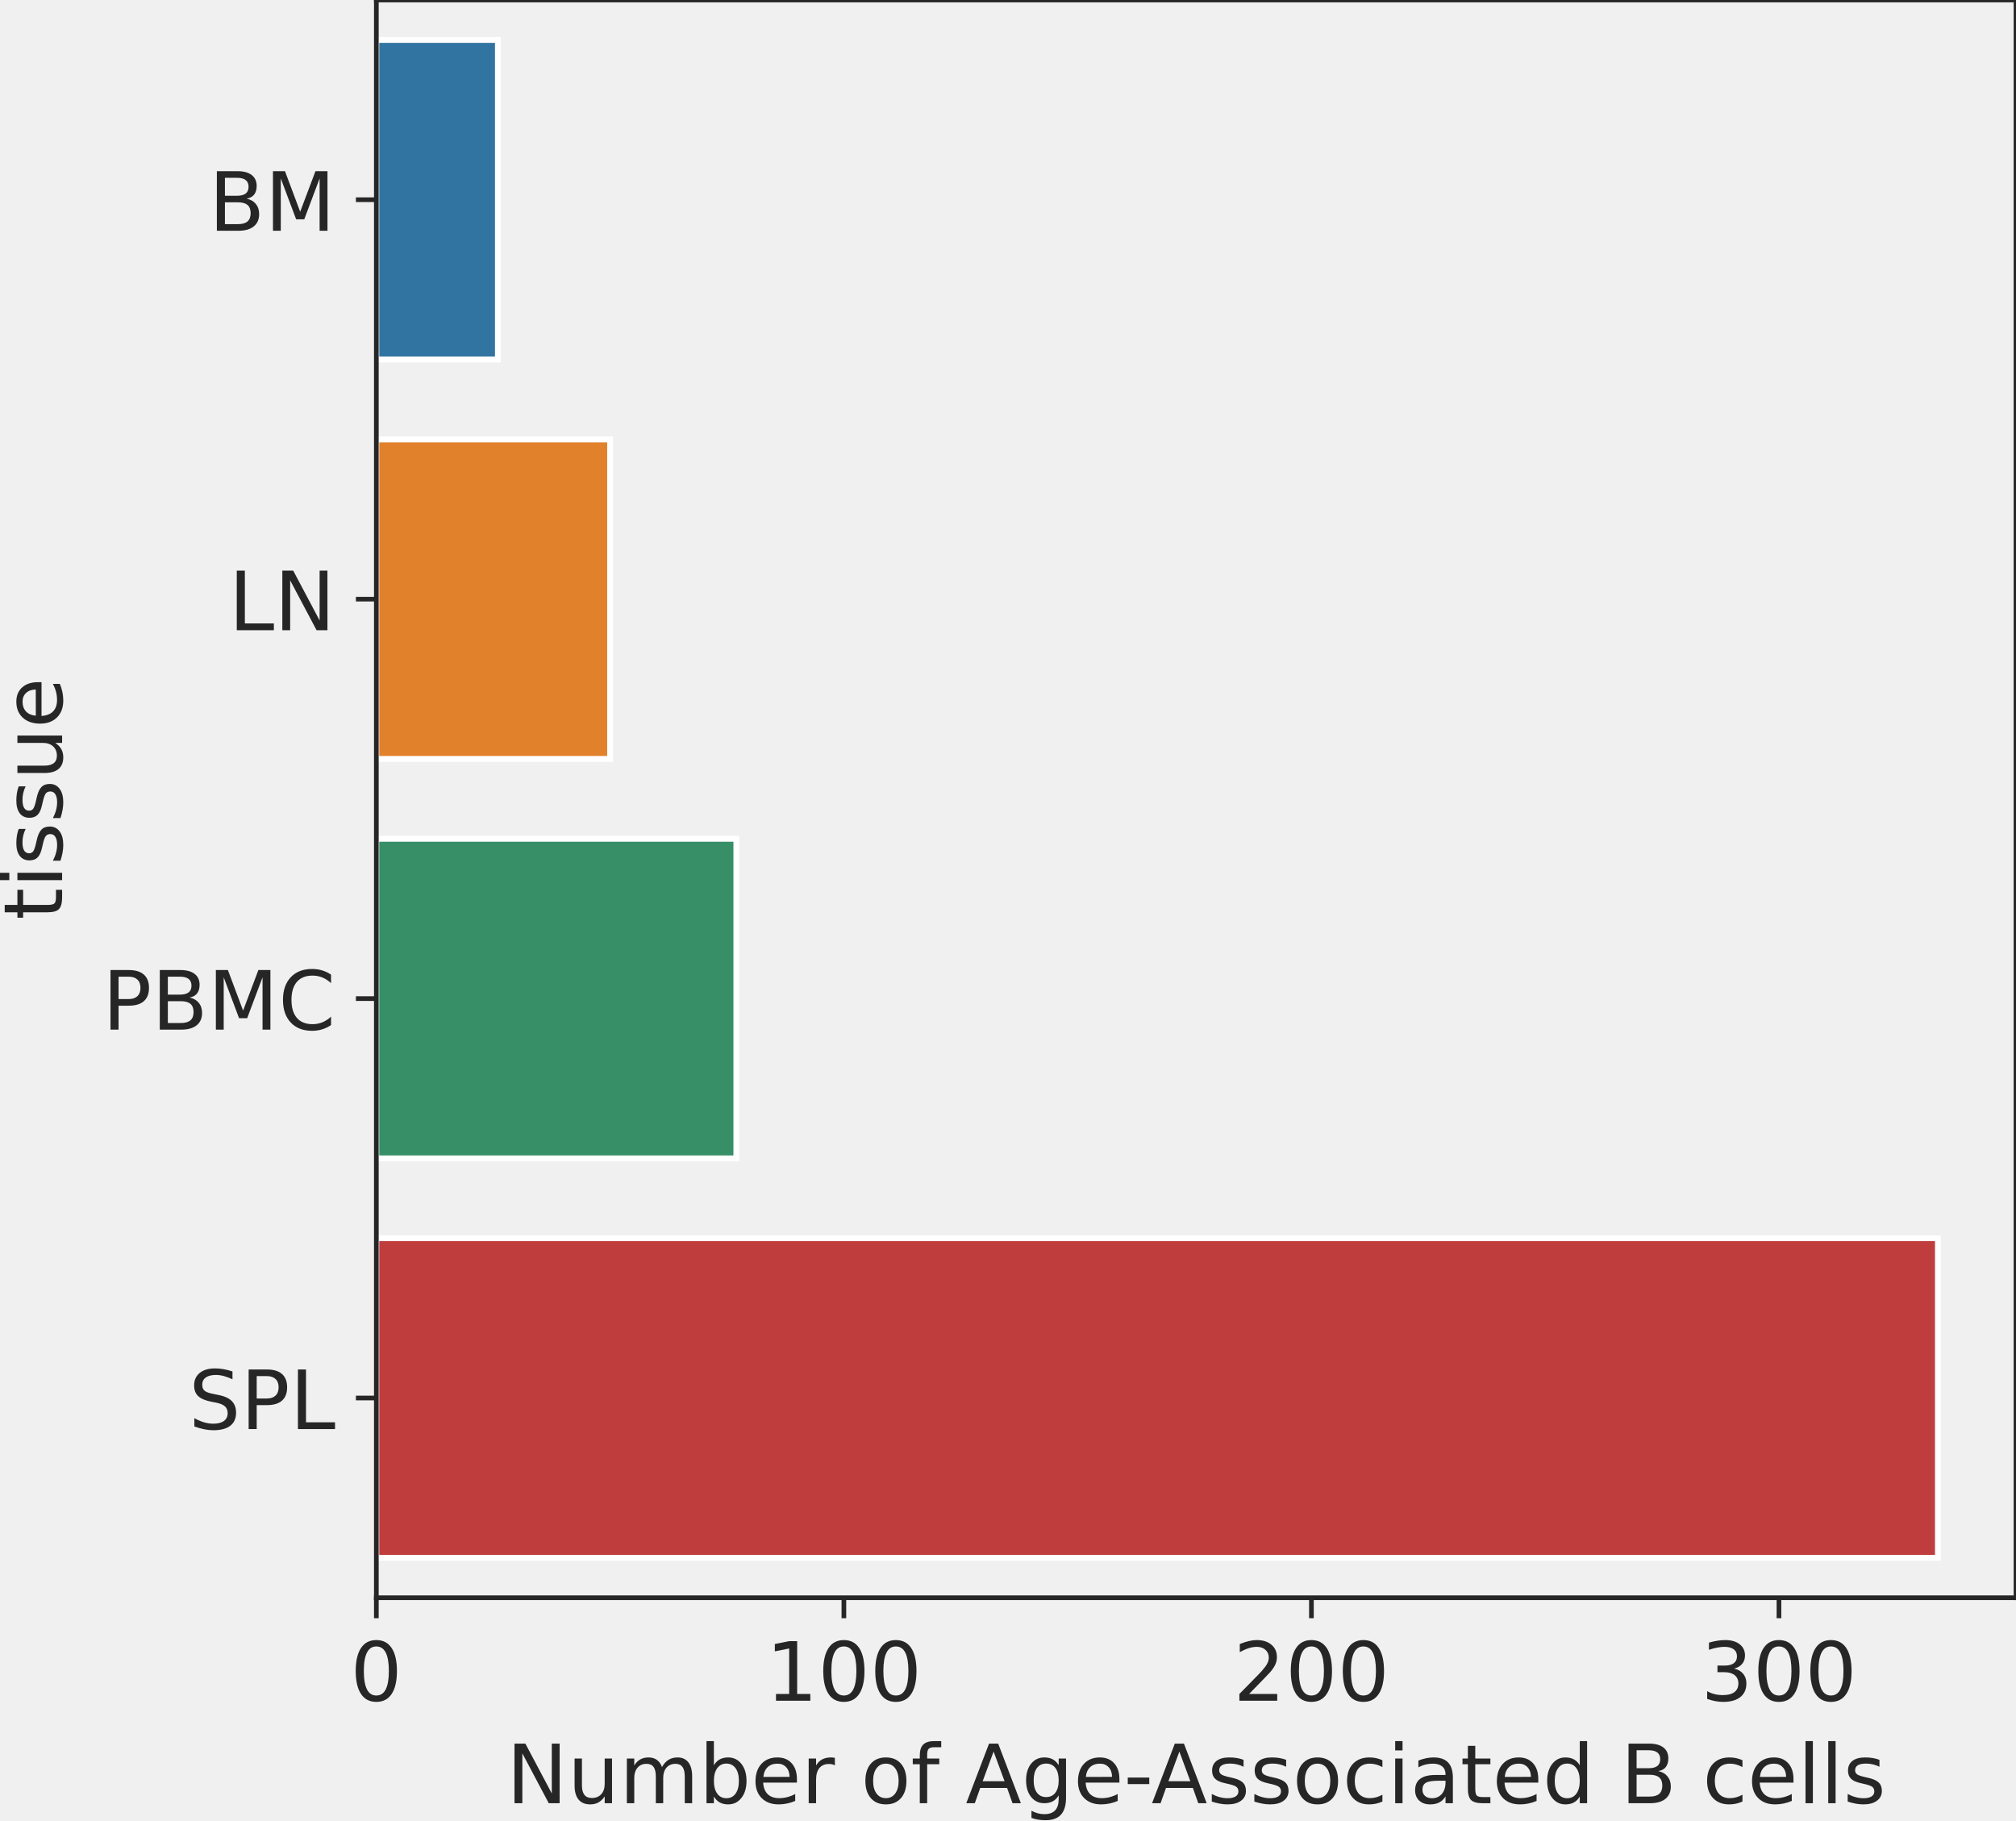
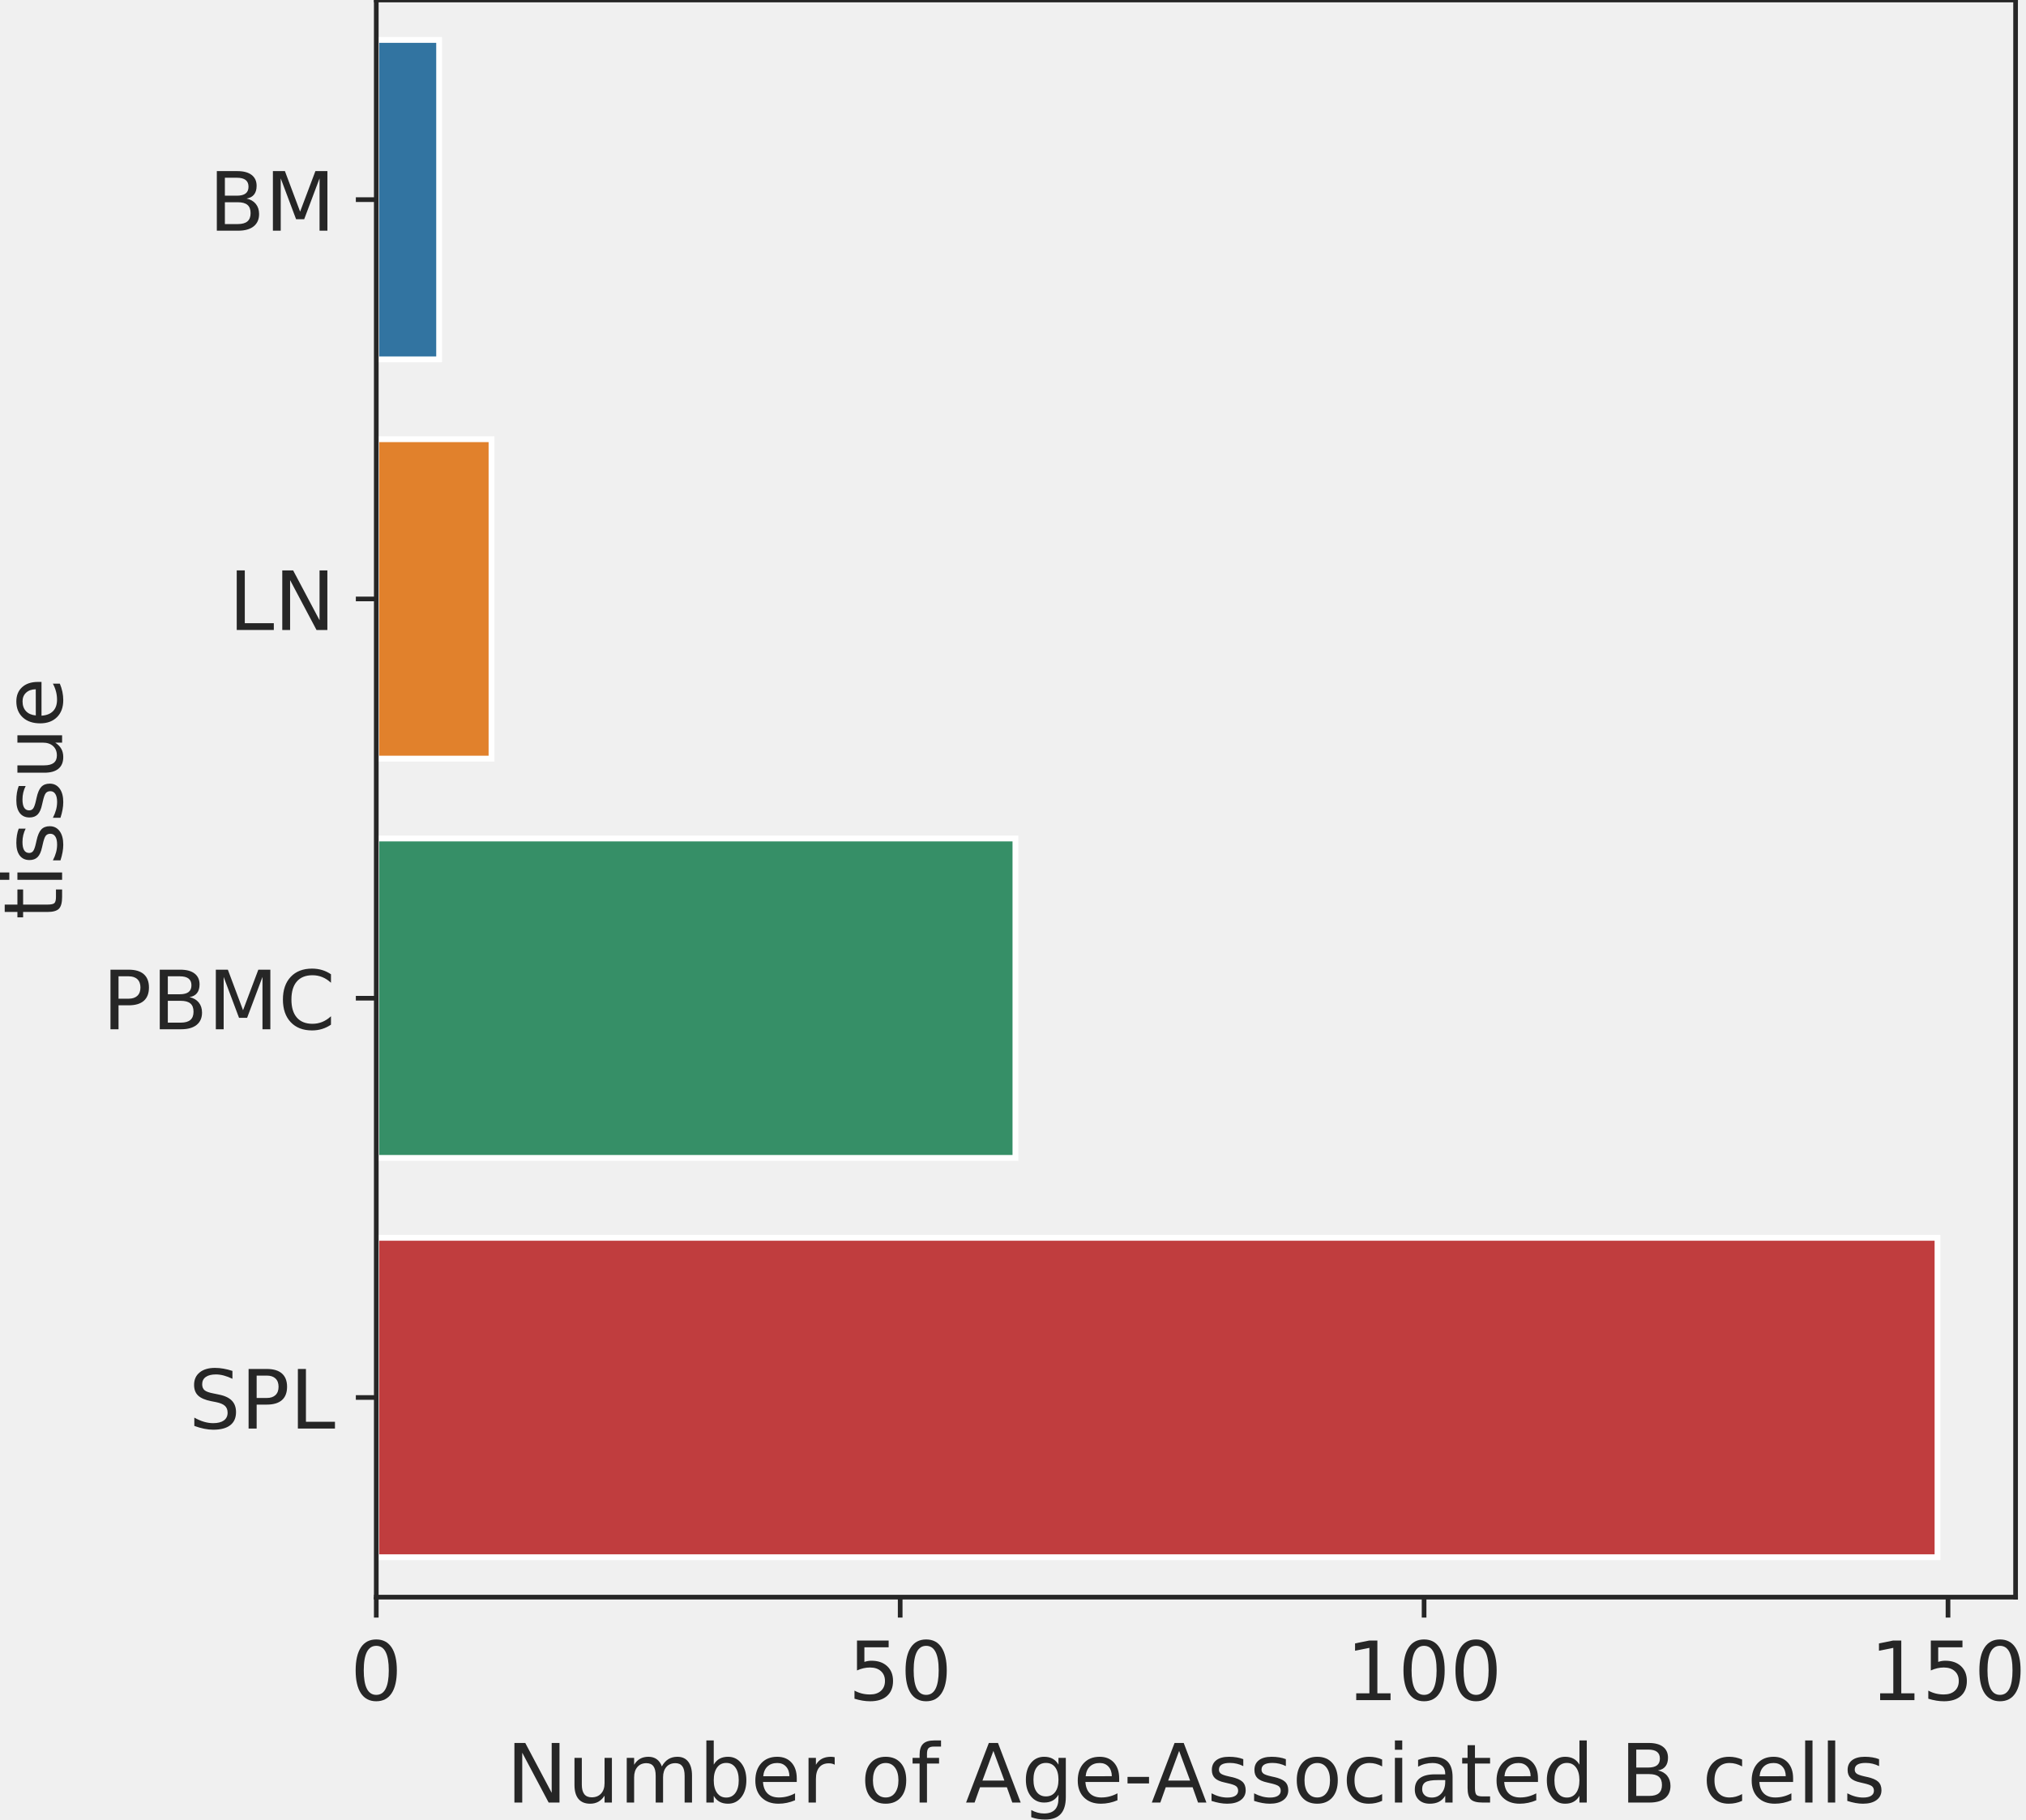
- <svg xmlns="http://www.w3.org/2000/svg" xmlns:xlink="http://www.w3.org/1999/xlink" width="345.252pt" height="311.699pt" viewBox="0 0 345.252 311.699" version="1.1">
+ <svg xmlns="http://www.w3.org/2000/svg" xmlns:xlink="http://www.w3.org/1999/xlink" width="347.036pt" height="311.699pt" viewBox="0 0 347.036 311.699" version="1.1">
  <defs>
    <style type="text/css">*{stroke-linejoin: round; stroke-linecap: butt}</style>
  </defs>
  <g id="figure_1">
    <g id="patch_1">
-       <path d="M 0 311.699  L 345.252 311.699  L 345.252 0  L 0 0  L 0 311.699  z " style="fill: none" />
+       <path d="M 0 311.699  L 347.036 311.699  L 347.036 0  L 0 0  L 0 311.699  z " style="fill: none" />
    </g>
    <g id="axes_1">
      <g id="patch_2">
        <path d="M 64.452 273.6  L 345.252 273.6  L 345.252 -0  L 64.452 -0  L 64.452 273.6  z " style="fill: none" />
      </g>
      <g id="matplotlib.axis_1">
        <g id="xtick_1">
          <g id="line2d_1">
            <defs>
-               <path id="me6942d6e60" d="M 0 0  L 0 3.5  " style="stroke: #262626; stroke-width: 0.8" />
+               <path id="m6612749ad5" d="M 0 0  L 0 3.5  " style="stroke: #262626; stroke-width: 0.8" />
            </defs>
            <g>
-               <use xlink:href="#me6942d6e60" x="64.452" y="273.6" style="fill: #262626; stroke: #262626; stroke-width: 0.8" />
+               <use xlink:href="#m6612749ad5" x="64.452" y="273.6" style="fill: #262626; stroke: #262626; stroke-width: 0.8" />
            </g>
          </g>
          <g id="text_1">
            <g style="fill: #262626" transform="translate(59.99781 291.2378)scale(0.14 -0.14)">
              <defs>
                <path id="DejaVuSans-30" d="M 2034 4250  Q 1547 4250 1301 3770  Q 1056 3291 1056 2328  Q 1056 1369 1301 889  Q 1547 409 2034 409  Q 2525 409 2770 889  Q 3016 1369 3016 2328  Q 3016 3291 2770 3770  Q 2525 4250 2034 4250  z M 2034 4750  Q 2819 4750 3233 4129  Q 3647 3509 3647 2328  Q 3647 1150 3233 529  Q 2819 -91 2034 -91  Q 1250 -91 836 529  Q 422 1150 422 2328  Q 422 3509 836 4129  Q 1250 4750 2034 4750  z " transform="scale(0.015625)" />
              </defs>
              <use xlink:href="#DejaVuSans-30" />
            </g>
          </g>
        </g>
        <g id="xtick_2">
          <g id="line2d_2">
            <g>
-               <use xlink:href="#me6942d6e60" x="144.52" y="273.6" style="fill: #262626; stroke: #262626; stroke-width: 0.8" />
+               <use xlink:href="#m6612749ad5" x="154.193" y="273.6" style="fill: #262626; stroke: #262626; stroke-width: 0.8" />
            </g>
          </g>
          <g id="text_2">
-             <g style="fill: #262626" transform="translate(131.1587 291.2378)scale(0.14 -0.14)">
+             <g style="fill: #262626" transform="translate(145.2852 291.2378)scale(0.14 -0.14)">
+               <defs>
+                 <path id="DejaVuSans-35" d="M 691 4666  L 3169 4666  L 3169 4134  L 1269 4134  L 1269 2991  Q 1406 3038 1543 3061  Q 1681 3084 1819 3084  Q 2600 3084 3056 2656  Q 3513 2228 3513 1497  Q 3513 744 3044 326  Q 2575 -91 1722 -91  Q 1428 -91 1123 -41  Q 819 9 494 109  L 494 744  Q 775 591 1075 516  Q 1375 441 1709 441  Q 2250 441 2565 725  Q 2881 1009 2881 1497  Q 2881 1984 2565 2268  Q 2250 2553 1709 2553  Q 1456 2553 1204 2497  Q 953 2441 691 2322  L 691 4666  z " transform="scale(0.015625)" />
+               </defs>
+               <use xlink:href="#DejaVuSans-35" />
+               <use xlink:href="#DejaVuSans-30" x="63.623" />
+             </g>
+           </g>
+         </g>
+         <g id="xtick_3">
+           <g id="line2d_3">
+             <g>
+               <use xlink:href="#m6612749ad5" x="243.934" y="273.6" style="fill: #262626; stroke: #262626; stroke-width: 0.8" />
+             </g>
+           </g>
+           <g id="text_3">
+             <g style="fill: #262626" transform="translate(230.5726 291.2378)scale(0.14 -0.14)">
              <defs>
                <path id="DejaVuSans-31" d="M 794 531  L 1825 531  L 1825 4091  L 703 3866  L 703 4441  L 1819 4666  L 2450 4666  L 2450 531  L 3481 531  L 3481 0  L 794 0  L 794 531  z " transform="scale(0.015625)" />
              </defs>
              <use xlink:href="#DejaVuSans-31" />
              <use xlink:href="#DejaVuSans-30" x="63.623" />
              <use xlink:href="#DejaVuSans-30" x="127.246" />
            </g>
          </g>
        </g>
-         <g id="xtick_3">
-           <g id="line2d_3">
-             <g>
-               <use xlink:href="#me6942d6e60" x="224.588" y="273.6" style="fill: #262626; stroke: #262626; stroke-width: 0.8" />
-             </g>
-           </g>
-           <g id="text_3">
-             <g style="fill: #262626" transform="translate(211.2272 291.2378)scale(0.14 -0.14)">
-               <defs>
-                 <path id="DejaVuSans-32" d="M 1228 531  L 3431 531  L 3431 0  L 469 0  L 469 531  Q 828 903 1448 1529  Q 2069 2156 2228 2338  Q 2531 2678 2651 2914  Q 2772 3150 2772 3378  Q 2772 3750 2511 3984  Q 2250 4219 1831 4219  Q 1534 4219 1204 4116  Q 875 4013 500 3803  L 500 4441  Q 881 4594 1212 4672  Q 1544 4750 1819 4750  Q 2544 4750 2975 4387  Q 3406 4025 3406 3419  Q 3406 3131 3298 2873  Q 3191 2616 2906 2266  Q 2828 2175 2409 1742  Q 1991 1309 1228 531  z " transform="scale(0.015625)" />
-               </defs>
-               <use xlink:href="#DejaVuSans-32" />
-               <use xlink:href="#DejaVuSans-30" x="63.623" />
-               <use xlink:href="#DejaVuSans-30" x="127.246" />
-             </g>
-           </g>
-         </g>
        <g id="xtick_4">
          <g id="line2d_4">
            <g>
-               <use xlink:href="#me6942d6e60" x="304.657" y="273.6" style="fill: #262626; stroke: #262626; stroke-width: 0.8" />
+               <use xlink:href="#m6612749ad5" x="333.675" y="273.6" style="fill: #262626; stroke: #262626; stroke-width: 0.8" />
            </g>
          </g>
          <g id="text_4">
-             <g style="fill: #262626" transform="translate(291.2956 291.2378)scale(0.14 -0.14)">
-               <defs>
-                 <path id="DejaVuSans-33" d="M 2597 2516  Q 3050 2419 3304 2112  Q 3559 1806 3559 1356  Q 3559 666 3084 287  Q 2609 -91 1734 -91  Q 1441 -91 1130 -33  Q 819 25 488 141  L 488 750  Q 750 597 1062 519  Q 1375 441 1716 441  Q 2309 441 2620 675  Q 2931 909 2931 1356  Q 2931 1769 2642 2001  Q 2353 2234 1838 2234  L 1294 2234  L 1294 2753  L 1863 2753  Q 2328 2753 2575 2939  Q 2822 3125 2822 3475  Q 2822 3834 2567 4026  Q 2313 4219 1838 4219  Q 1578 4219 1281 4162  Q 984 4106 628 3988  L 628 4550  Q 988 4650 1302 4700  Q 1616 4750 1894 4750  Q 2613 4750 3031 4423  Q 3450 4097 3450 3541  Q 3450 3153 3228 2886  Q 3006 2619 2597 2516  z " transform="scale(0.015625)" />
-               </defs>
-               <use xlink:href="#DejaVuSans-33" />
-               <use xlink:href="#DejaVuSans-30" x="63.623" />
+             <g style="fill: #262626" transform="translate(320.3137 291.2378)scale(0.14 -0.14)">
+               <use xlink:href="#DejaVuSans-31" />
+               <use xlink:href="#DejaVuSans-35" x="63.623" />
              <use xlink:href="#DejaVuSans-30" x="127.246" />
            </g>
          </g>
        </g>
        <g id="text_5">
          <g style="fill: #262626" transform="translate(86.73969 308.7872)scale(0.14 -0.14)">
            <defs>
              <path id="DejaVuSans-4e" d="M 628 4666  L 1478 4666  L 3547 763  L 3547 4666  L 4159 4666  L 4159 0  L 3309 0  L 1241 3903  L 1241 0  L 628 0  L 628 4666  z " transform="scale(0.015625)" />
              <path id="DejaVuSans-75" d="M 544 1381  L 544 3500  L 1119 3500  L 1119 1403  Q 1119 906 1312 657  Q 1506 409 1894 409  Q 2359 409 2629 706  Q 2900 1003 2900 1516  L 2900 3500  L 3475 3500  L 3475 0  L 2900 0  L 2900 538  Q 2691 219 2414 64  Q 2138 -91 1772 -91  Q 1169 -91 856 284  Q 544 659 544 1381  z M 1991 3584  L 1991 3584  z " transform="scale(0.015625)" />
              <path id="DejaVuSans-6d" d="M 3328 2828  Q 3544 3216 3844 3400  Q 4144 3584 4550 3584  Q 5097 3584 5394 3201  Q 5691 2819 5691 2113  L 5691 0  L 5113 0  L 5113 2094  Q 5113 2597 4934 2840  Q 4756 3084 4391 3084  Q 3944 3084 3684 2787  Q 3425 2491 3425 1978  L 3425 0  L 2847 0  L 2847 2094  Q 2847 2600 2669 2842  Q 2491 3084 2119 3084  Q 1678 3084 1418 2786  Q 1159 2488 1159 1978  L 1159 0  L 581 0  L 581 3500  L 1159 3500  L 1159 2956  Q 1356 3278 1631 3431  Q 1906 3584 2284 3584  Q 2666 3584 2933 3390  Q 3200 3197 3328 2828  z " transform="scale(0.015625)" />
              <path id="DejaVuSans-62" d="M 3116 1747  Q 3116 2381 2855 2742  Q 2594 3103 2138 3103  Q 1681 3103 1420 2742  Q 1159 2381 1159 1747  Q 1159 1113 1420 752  Q 1681 391 2138 391  Q 2594 391 2855 752  Q 3116 1113 3116 1747  z M 1159 2969  Q 1341 3281 1617 3432  Q 1894 3584 2278 3584  Q 2916 3584 3314 3078  Q 3713 2572 3713 1747  Q 3713 922 3314 415  Q 2916 -91 2278 -91  Q 1894 -91 1617 61  Q 1341 213 1159 525  L 1159 0  L 581 0  L 581 4863  L 1159 4863  L 1159 2969  z " transform="scale(0.015625)" />
              <path id="DejaVuSans-65" d="M 3597 1894  L 3597 1613  L 953 1613  Q 991 1019 1311 708  Q 1631 397 2203 397  Q 2534 397 2845 478  Q 3156 559 3463 722  L 3463 178  Q 3153 47 2828 -22  Q 2503 -91 2169 -91  Q 1331 -91 842 396  Q 353 884 353 1716  Q 353 2575 817 3079  Q 1281 3584 2069 3584  Q 2775 3584 3186 3129  Q 3597 2675 3597 1894  z M 3022 2063  Q 3016 2534 2758 2815  Q 2500 3097 2075 3097  Q 1594 3097 1305 2825  Q 1016 2553 972 2059  L 3022 2063  z " transform="scale(0.015625)" />
              <path id="DejaVuSans-72" d="M 2631 2963  Q 2534 3019 2420 3045  Q 2306 3072 2169 3072  Q 1681 3072 1420 2755  Q 1159 2438 1159 1844  L 1159 0  L 581 0  L 581 3500  L 1159 3500  L 1159 2956  Q 1341 3275 1631 3429  Q 1922 3584 2338 3584  Q 2397 3584 2469 3576  Q 2541 3569 2628 3553  L 2631 2963  z " transform="scale(0.015625)" />
              <path id="DejaVuSans-20" transform="scale(0.015625)" />
              <path id="DejaVuSans-6f" d="M 1959 3097  Q 1497 3097 1228 2736  Q 959 2375 959 1747  Q 959 1119 1226 758  Q 1494 397 1959 397  Q 2419 397 2687 759  Q 2956 1122 2956 1747  Q 2956 2369 2687 2733  Q 2419 3097 1959 3097  z M 1959 3584  Q 2709 3584 3137 3096  Q 3566 2609 3566 1747  Q 3566 888 3137 398  Q 2709 -91 1959 -91  Q 1206 -91 779 398  Q 353 888 353 1747  Q 353 2609 779 3096  Q 1206 3584 1959 3584  z " transform="scale(0.015625)" />
              <path id="DejaVuSans-66" d="M 2375 4863  L 2375 4384  L 1825 4384  Q 1516 4384 1395 4259  Q 1275 4134 1275 3809  L 1275 3500  L 2222 3500  L 2222 3053  L 1275 3053  L 1275 0  L 697 0  L 697 3053  L 147 3053  L 147 3500  L 697 3500  L 697 3744  Q 697 4328 969 4595  Q 1241 4863 1831 4863  L 2375 4863  z " transform="scale(0.015625)" />
              <path id="DejaVuSans-41" d="M 2188 4044  L 1331 1722  L 3047 1722  L 2188 4044  z M 1831 4666  L 2547 4666  L 4325 0  L 3669 0  L 3244 1197  L 1141 1197  L 716 0  L 50 0  L 1831 4666  z " transform="scale(0.015625)" />
              <path id="DejaVuSans-67" d="M 2906 1791  Q 2906 2416 2648 2759  Q 2391 3103 1925 3103  Q 1463 3103 1205 2759  Q 947 2416 947 1791  Q 947 1169 1205 825  Q 1463 481 1925 481  Q 2391 481 2648 825  Q 2906 1169 2906 1791  z M 3481 434  Q 3481 -459 3084 -895  Q 2688 -1331 1869 -1331  Q 1566 -1331 1297 -1286  Q 1028 -1241 775 -1147  L 775 -588  Q 1028 -725 1275 -790  Q 1522 -856 1778 -856  Q 2344 -856 2625 -561  Q 2906 -266 2906 331  L 2906 616  Q 2728 306 2450 153  Q 2172 0 1784 0  Q 1141 0 747 490  Q 353 981 353 1791  Q 353 2603 747 3093  Q 1141 3584 1784 3584  Q 2172 3584 2450 3431  Q 2728 3278 2906 2969  L 2906 3500  L 3481 3500  L 3481 434  z " transform="scale(0.015625)" />
              <path id="DejaVuSans-2d" d="M 313 2009  L 1997 2009  L 1997 1497  L 313 1497  L 313 2009  z " transform="scale(0.015625)" />
              <path id="DejaVuSans-73" d="M 2834 3397  L 2834 2853  Q 2591 2978 2328 3040  Q 2066 3103 1784 3103  Q 1356 3103 1142 2972  Q 928 2841 928 2578  Q 928 2378 1081 2264  Q 1234 2150 1697 2047  L 1894 2003  Q 2506 1872 2764 1633  Q 3022 1394 3022 966  Q 3022 478 2636 193  Q 2250 -91 1575 -91  Q 1294 -91 989 -36  Q 684 19 347 128  L 347 722  Q 666 556 975 473  Q 1284 391 1588 391  Q 1994 391 2212 530  Q 2431 669 2431 922  Q 2431 1156 2273 1281  Q 2116 1406 1581 1522  L 1381 1569  Q 847 1681 609 1914  Q 372 2147 372 2553  Q 372 3047 722 3315  Q 1072 3584 1716 3584  Q 2034 3584 2315 3537  Q 2597 3491 2834 3397  z " transform="scale(0.015625)" />
              <path id="DejaVuSans-63" d="M 3122 3366  L 3122 2828  Q 2878 2963 2633 3030  Q 2388 3097 2138 3097  Q 1578 3097 1268 2742  Q 959 2388 959 1747  Q 959 1106 1268 751  Q 1578 397 2138 397  Q 2388 397 2633 464  Q 2878 531 3122 666  L 3122 134  Q 2881 22 2623 -34  Q 2366 -91 2075 -91  Q 1284 -91 818 406  Q 353 903 353 1747  Q 353 2603 823 3093  Q 1294 3584 2113 3584  Q 2378 3584 2631 3529  Q 2884 3475 3122 3366  z " transform="scale(0.015625)" />
              <path id="DejaVuSans-69" d="M 603 3500  L 1178 3500  L 1178 0  L 603 0  L 603 3500  z M 603 4863  L 1178 4863  L 1178 4134  L 603 4134  L 603 4863  z " transform="scale(0.015625)" />
              <path id="DejaVuSans-61" d="M 2194 1759  Q 1497 1759 1228 1600  Q 959 1441 959 1056  Q 959 750 1161 570  Q 1363 391 1709 391  Q 2188 391 2477 730  Q 2766 1069 2766 1631  L 2766 1759  L 2194 1759  z M 3341 1997  L 3341 0  L 2766 0  L 2766 531  Q 2569 213 2275 61  Q 1981 -91 1556 -91  Q 1019 -91 701 211  Q 384 513 384 1019  Q 384 1609 779 1909  Q 1175 2209 1959 2209  L 2766 2209  L 2766 2266  Q 2766 2663 2505 2880  Q 2244 3097 1772 3097  Q 1472 3097 1187 3025  Q 903 2953 641 2809  L 641 3341  Q 956 3463 1253 3523  Q 1550 3584 1831 3584  Q 2591 3584 2966 3190  Q 3341 2797 3341 1997  z " transform="scale(0.015625)" />
              <path id="DejaVuSans-74" d="M 1172 4494  L 1172 3500  L 2356 3500  L 2356 3053  L 1172 3053  L 1172 1153  Q 1172 725 1289 603  Q 1406 481 1766 481  L 2356 481  L 2356 0  L 1766 0  Q 1100 0 847 248  Q 594 497 594 1153  L 594 3053  L 172 3053  L 172 3500  L 594 3500  L 594 4494  L 1172 4494  z " transform="scale(0.015625)" />
              <path id="DejaVuSans-64" d="M 2906 2969  L 2906 4863  L 3481 4863  L 3481 0  L 2906 0  L 2906 525  Q 2725 213 2448 61  Q 2172 -91 1784 -91  Q 1150 -91 751 415  Q 353 922 353 1747  Q 353 2572 751 3078  Q 1150 3584 1784 3584  Q 2172 3584 2448 3432  Q 2725 3281 2906 2969  z M 947 1747  Q 947 1113 1208 752  Q 1469 391 1925 391  Q 2381 391 2643 752  Q 2906 1113 2906 1747  Q 2906 2381 2643 2742  Q 2381 3103 1925 3103  Q 1469 3103 1208 2742  Q 947 2381 947 1747  z " transform="scale(0.015625)" />
              <path id="DejaVuSans-42" d="M 1259 2228  L 1259 519  L 2272 519  Q 2781 519 3026 730  Q 3272 941 3272 1375  Q 3272 1813 3026 2020  Q 2781 2228 2272 2228  L 1259 2228  z M 1259 4147  L 1259 2741  L 2194 2741  Q 2656 2741 2882 2914  Q 3109 3088 3109 3444  Q 3109 3797 2882 3972  Q 2656 4147 2194 4147  L 1259 4147  z M 628 4666  L 2241 4666  Q 2963 4666 3353 4366  Q 3744 4066 3744 3513  Q 3744 3084 3544 2831  Q 3344 2578 2956 2516  Q 3422 2416 3680 2098  Q 3938 1781 3938 1306  Q 3938 681 3513 340  Q 3088 0 2303 0  L 628 0  L 628 4666  z " transform="scale(0.015625)" />
              <path id="DejaVuSans-6c" d="M 603 4863  L 1178 4863  L 1178 0  L 603 0  L 603 4863  z " transform="scale(0.015625)" />
            </defs>
            <use xlink:href="#DejaVuSans-4e" />
            <use xlink:href="#DejaVuSans-75" x="74.805" />
            <use xlink:href="#DejaVuSans-6d" x="138.184" />
            <use xlink:href="#DejaVuSans-62" x="235.596" />
            <use xlink:href="#DejaVuSans-65" x="299.072" />
            <use xlink:href="#DejaVuSans-72" x="360.596" />
            <use xlink:href="#DejaVuSans-20" x="401.709" />
            <use xlink:href="#DejaVuSans-6f" x="433.496" />
            <use xlink:href="#DejaVuSans-66" x="494.678" />
            <use xlink:href="#DejaVuSans-20" x="529.883" />
            <use xlink:href="#DejaVuSans-41" x="561.67" />
            <use xlink:href="#DejaVuSans-67" x="630.078" />
            <use xlink:href="#DejaVuSans-65" x="693.555" />
            <use xlink:href="#DejaVuSans-2d" x="755.078" />
            <use xlink:href="#DejaVuSans-41" x="788.912" />
            <use xlink:href="#DejaVuSans-73" x="857.32" />
            <use xlink:href="#DejaVuSans-73" x="909.42" />
            <use xlink:href="#DejaVuSans-6f" x="961.52" />
            <use xlink:href="#DejaVuSans-63" x="1022.701" />
            <use xlink:href="#DejaVuSans-69" x="1077.682" />
            <use xlink:href="#DejaVuSans-61" x="1105.465" />
            <use xlink:href="#DejaVuSans-74" x="1166.744" />
            <use xlink:href="#DejaVuSans-65" x="1205.953" />
            <use xlink:href="#DejaVuSans-64" x="1267.477" />
            <use xlink:href="#DejaVuSans-20" x="1330.953" />
            <use xlink:href="#DejaVuSans-42" x="1362.74" />
            <use xlink:href="#DejaVuSans-20" x="1431.344" />
            <use xlink:href="#DejaVuSans-63" x="1463.131" />
            <use xlink:href="#DejaVuSans-65" x="1518.111" />
            <use xlink:href="#DejaVuSans-6c" x="1579.635" />
            <use xlink:href="#DejaVuSans-6c" x="1607.418" />
            <use xlink:href="#DejaVuSans-73" x="1635.201" />
          </g>
        </g>
      </g>
      <g id="matplotlib.axis_2">
        <g id="ytick_1">
          <g id="line2d_5">
            <defs>
-               <path id="m36525cf4e1" d="M 0 0  L -3.5 0  " style="stroke: #262626; stroke-width: 0.8" />
+               <path id="mbdf2e4a069" d="M 0 0  L -3.5 0  " style="stroke: #262626; stroke-width: 0.8" />
            </defs>
            <g>
-               <use xlink:href="#m36525cf4e1" x="64.452" y="34.2" style="fill: #262626; stroke: #262626; stroke-width: 0.8" />
+               <use xlink:href="#mbdf2e4a069" x="64.452" y="34.2" style="fill: #262626; stroke: #262626; stroke-width: 0.8" />
            </g>
          </g>
          <g id="text_6">
            <g style="fill: #262626" transform="translate(35.76687 39.51891)scale(0.14 -0.14)">
              <defs>
                <path id="DejaVuSans-4d" d="M 628 4666  L 1569 4666  L 2759 1491  L 3956 4666  L 4897 4666  L 4897 0  L 4281 0  L 4281 4097  L 3078 897  L 2444 897  L 1241 4097  L 1241 0  L 628 0  L 628 4666  z " transform="scale(0.015625)" />
              </defs>
              <use xlink:href="#DejaVuSans-42" />
              <use xlink:href="#DejaVuSans-4d" x="68.604" />
            </g>
          </g>
        </g>
        <g id="ytick_2">
          <g id="line2d_6">
            <g>
-               <use xlink:href="#m36525cf4e1" x="64.452" y="102.6" style="fill: #262626; stroke: #262626; stroke-width: 0.8" />
+               <use xlink:href="#mbdf2e4a069" x="64.452" y="102.6" style="fill: #262626; stroke: #262626; stroke-width: 0.8" />
            </g>
          </g>
          <g id="text_7">
            <g style="fill: #262626" transform="translate(39.17719 107.9189)scale(0.14 -0.14)">
              <defs>
                <path id="DejaVuSans-4c" d="M 628 4666  L 1259 4666  L 1259 531  L 3531 531  L 3531 0  L 628 0  L 628 4666  z " transform="scale(0.015625)" />
              </defs>
              <use xlink:href="#DejaVuSans-4c" />
              <use xlink:href="#DejaVuSans-4e" x="55.713" />
            </g>
          </g>
        </g>
        <g id="ytick_3">
          <g id="line2d_7">
            <g>
-               <use xlink:href="#m36525cf4e1" x="64.452" y="171" style="fill: #262626; stroke: #262626; stroke-width: 0.8" />
+               <use xlink:href="#mbdf2e4a069" x="64.452" y="171" style="fill: #262626; stroke: #262626; stroke-width: 0.8" />
            </g>
          </g>
          <g id="text_8">
            <g style="fill: #262626" transform="translate(17.54938 176.3189)scale(0.14 -0.14)">
              <defs>
                <path id="DejaVuSans-50" d="M 1259 4147  L 1259 2394  L 2053 2394  Q 2494 2394 2734 2622  Q 2975 2850 2975 3272  Q 2975 3691 2734 3919  Q 2494 4147 2053 4147  L 1259 4147  z M 628 4666  L 2053 4666  Q 2838 4666 3239 4311  Q 3641 3956 3641 3272  Q 3641 2581 3239 2228  Q 2838 1875 2053 1875  L 1259 1875  L 1259 0  L 628 0  L 628 4666  z " transform="scale(0.015625)" />
                <path id="DejaVuSans-43" d="M 4122 4306  L 4122 3641  Q 3803 3938 3442 4084  Q 3081 4231 2675 4231  Q 1875 4231 1450 3742  Q 1025 3253 1025 2328  Q 1025 1406 1450 917  Q 1875 428 2675 428  Q 3081 428 3442 575  Q 3803 722 4122 1019  L 4122 359  Q 3791 134 3420 21  Q 3050 -91 2638 -91  Q 1578 -91 968 557  Q 359 1206 359 2328  Q 359 3453 968 4101  Q 1578 4750 2638 4750  Q 3056 4750 3426 4639  Q 3797 4528 4122 4306  z " transform="scale(0.015625)" />
              </defs>
              <use xlink:href="#DejaVuSans-50" />
              <use xlink:href="#DejaVuSans-42" x="60.303" />
              <use xlink:href="#DejaVuSans-4d" x="128.906" />
              <use xlink:href="#DejaVuSans-43" x="215.186" />
            </g>
          </g>
        </g>
        <g id="ytick_4">
          <g id="line2d_8">
            <g>
-               <use xlink:href="#m36525cf4e1" x="64.452" y="239.4" style="fill: #262626; stroke: #262626; stroke-width: 0.8" />
+               <use xlink:href="#mbdf2e4a069" x="64.452" y="239.4" style="fill: #262626; stroke: #262626; stroke-width: 0.8" />
            </g>
          </g>
          <g id="text_9">
            <g style="fill: #262626" transform="translate(32.32156 244.7189)scale(0.14 -0.14)">
              <defs>
                <path id="DejaVuSans-53" d="M 3425 4513  L 3425 3897  Q 3066 4069 2747 4153  Q 2428 4238 2131 4238  Q 1616 4238 1336 4038  Q 1056 3838 1056 3469  Q 1056 3159 1242 3001  Q 1428 2844 1947 2747  L 2328 2669  Q 3034 2534 3370 2195  Q 3706 1856 3706 1288  Q 3706 609 3251 259  Q 2797 -91 1919 -91  Q 1588 -91 1214 -16  Q 841 59 441 206  L 441 856  Q 825 641 1194 531  Q 1563 422 1919 422  Q 2459 422 2753 634  Q 3047 847 3047 1241  Q 3047 1584 2836 1778  Q 2625 1972 2144 2069  L 1759 2144  Q 1053 2284 737 2584  Q 422 2884 422 3419  Q 422 4038 858 4394  Q 1294 4750 2059 4750  Q 2388 4750 2728 4690  Q 3069 4631 3425 4513  z " transform="scale(0.015625)" />
              </defs>
              <use xlink:href="#DejaVuSans-53" />
              <use xlink:href="#DejaVuSans-50" x="63.477" />
              <use xlink:href="#DejaVuSans-4c" x="123.779" />
            </g>
          </g>
        </g>
        <g id="text_10">
          <g style="fill: #262626" transform="translate(10.63781 157.5255)rotate(-90)scale(0.14 -0.14)">
            <use xlink:href="#DejaVuSans-74" />
            <use xlink:href="#DejaVuSans-69" x="39.209" />
            <use xlink:href="#DejaVuSans-73" x="66.992" />
            <use xlink:href="#DejaVuSans-73" x="119.092" />
            <use xlink:href="#DejaVuSans-75" x="171.191" />
            <use xlink:href="#DejaVuSans-65" x="234.57" />
          </g>
        </g>
      </g>
      <g id="patch_3">
-         <path d="M 64.452 6.84  L 85.269 6.84  L 85.269 61.56  L 64.452 61.56  z " clip-path="url(#p033e4195b6)" style="fill: #3274a1; stroke: #ffffff; stroke-linejoin: miter" />
+         <path d="M 64.452 6.84  L 75.22 6.84  L 75.22 61.56  L 64.452 61.56  z " clip-path="url(#pe4f68da8ff)" style="fill: #3274a1; stroke: #ffffff; stroke-linejoin: miter" />
      </g>
      <g id="patch_4">
-         <path d="M 64.452 75.24  L 104.486 75.24  L 104.486 129.96  L 64.452 129.96  z " clip-path="url(#p033e4195b6)" style="fill: #e1812c; stroke: #ffffff; stroke-linejoin: miter" />
+         <path d="M 64.452 75.24  L 84.195 75.24  L 84.195 129.96  L 64.452 129.96  z " clip-path="url(#pe4f68da8ff)" style="fill: #e1812c; stroke: #ffffff; stroke-linejoin: miter" />
      </g>
      <g id="patch_5">
-         <path d="M 64.452 143.64  L 126.104 143.64  L 126.104 198.36  L 64.452 198.36  z " clip-path="url(#p033e4195b6)" style="fill: #368f67; stroke: #ffffff; stroke-linejoin: miter" />
+         <path d="M 64.452 143.64  L 173.936 143.64  L 173.936 198.36  L 64.452 198.36  z " clip-path="url(#pe4f68da8ff)" style="fill: #368f67; stroke: #ffffff; stroke-linejoin: miter" />
      </g>
      <g id="patch_6">
-         <path d="M 64.452 212.04  L 331.88 212.04  L 331.88 266.76  L 64.452 266.76  z " clip-path="url(#p033e4195b6)" style="fill: #c03d3e; stroke: #ffffff; stroke-linejoin: miter" />
+         <path d="M 64.452 212.04  L 331.88 212.04  L 331.88 266.76  L 64.452 266.76  z " clip-path="url(#pe4f68da8ff)" style="fill: #c03d3e; stroke: #ffffff; stroke-linejoin: miter" />
      </g>
      <g id="patch_7">
        <path d="M 64.452 273.6  L 64.452 -0  " style="fill: none; stroke: #262626; stroke-width: 0.8; stroke-linejoin: miter; stroke-linecap: square" />
      </g>
      <g id="patch_8">
        <path d="M 345.252 273.6  L 345.252 -0  " style="fill: none; stroke: #262626; stroke-width: 0.8; stroke-linejoin: miter; stroke-linecap: square" />
      </g>
      <g id="patch_9">
        <path d="M 64.452 273.6  L 345.252 273.6  " style="fill: none; stroke: #262626; stroke-width: 0.8; stroke-linejoin: miter; stroke-linecap: square" />
      </g>
      <g id="patch_10">
        <path d="M 64.452 -0  L 345.252 -0  " style="fill: none; stroke: #262626; stroke-width: 0.8; stroke-linejoin: miter; stroke-linecap: square" />
      </g>
    </g>
  </g>
  <defs>
-     <clipPath id="p033e4195b6">
+     <clipPath id="pe4f68da8ff">
      <rect x="64.452" y="-0" width="280.8" height="273.6" />
    </clipPath>
  </defs>
</svg>
